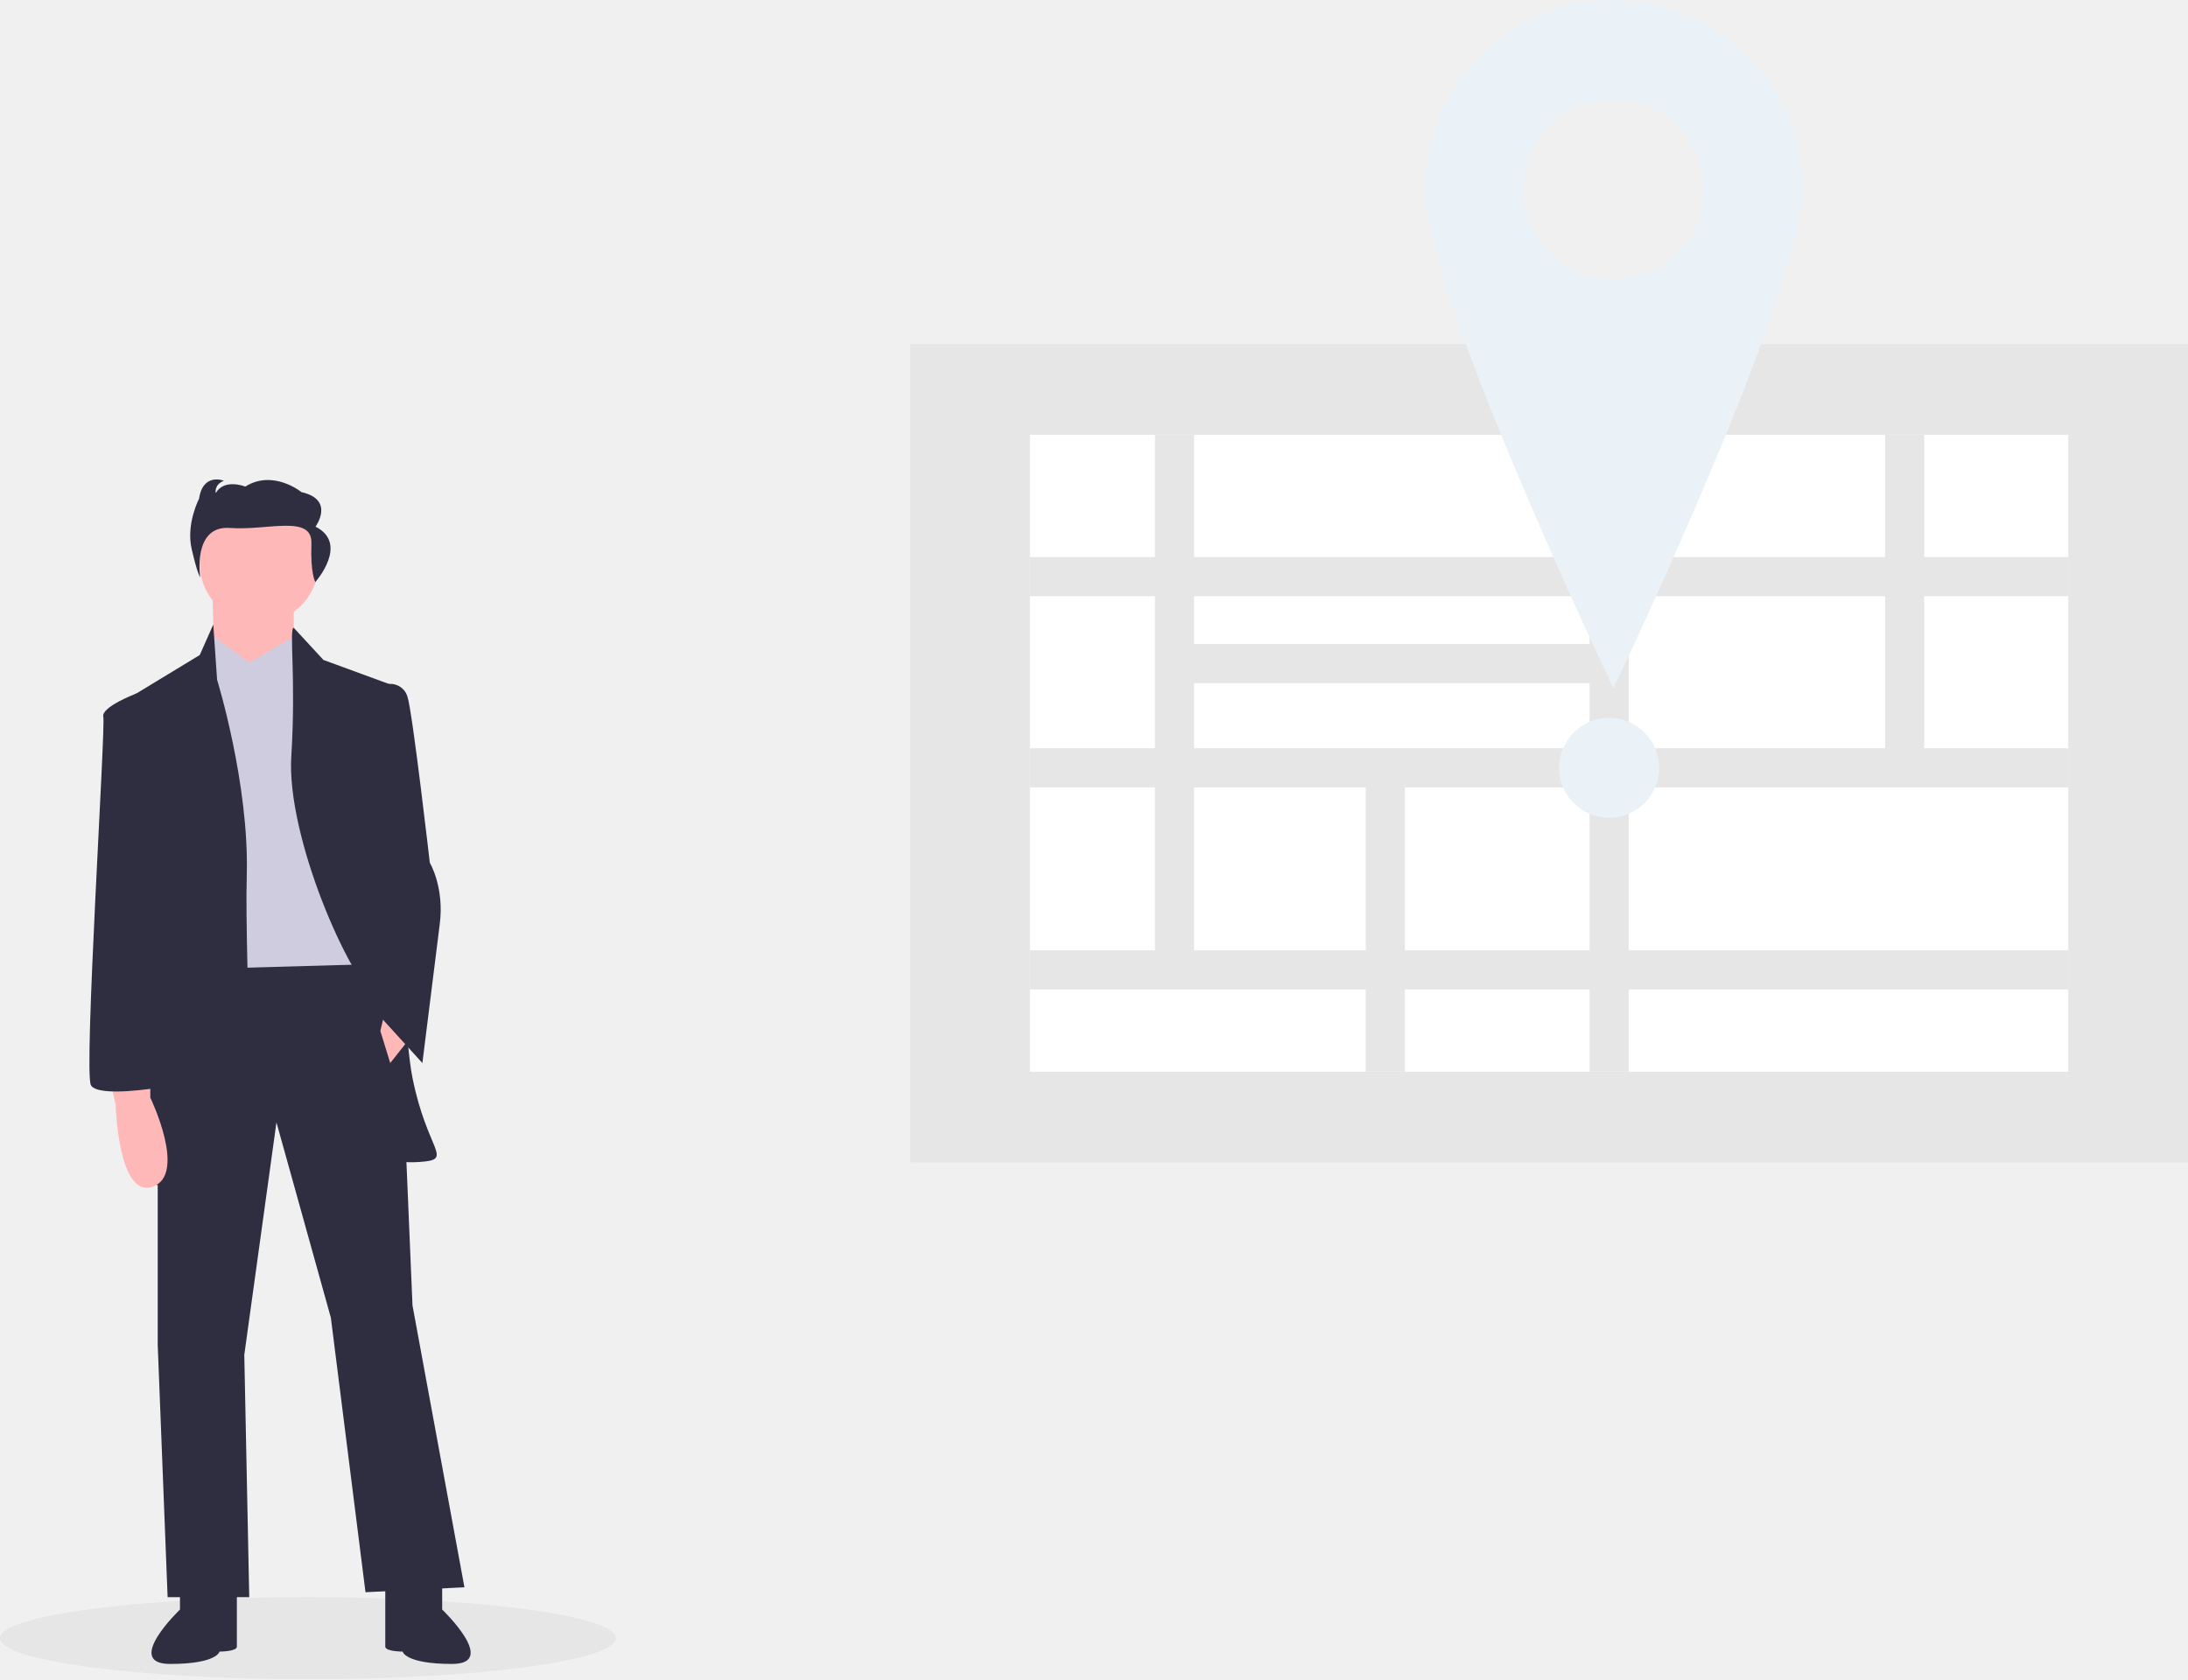
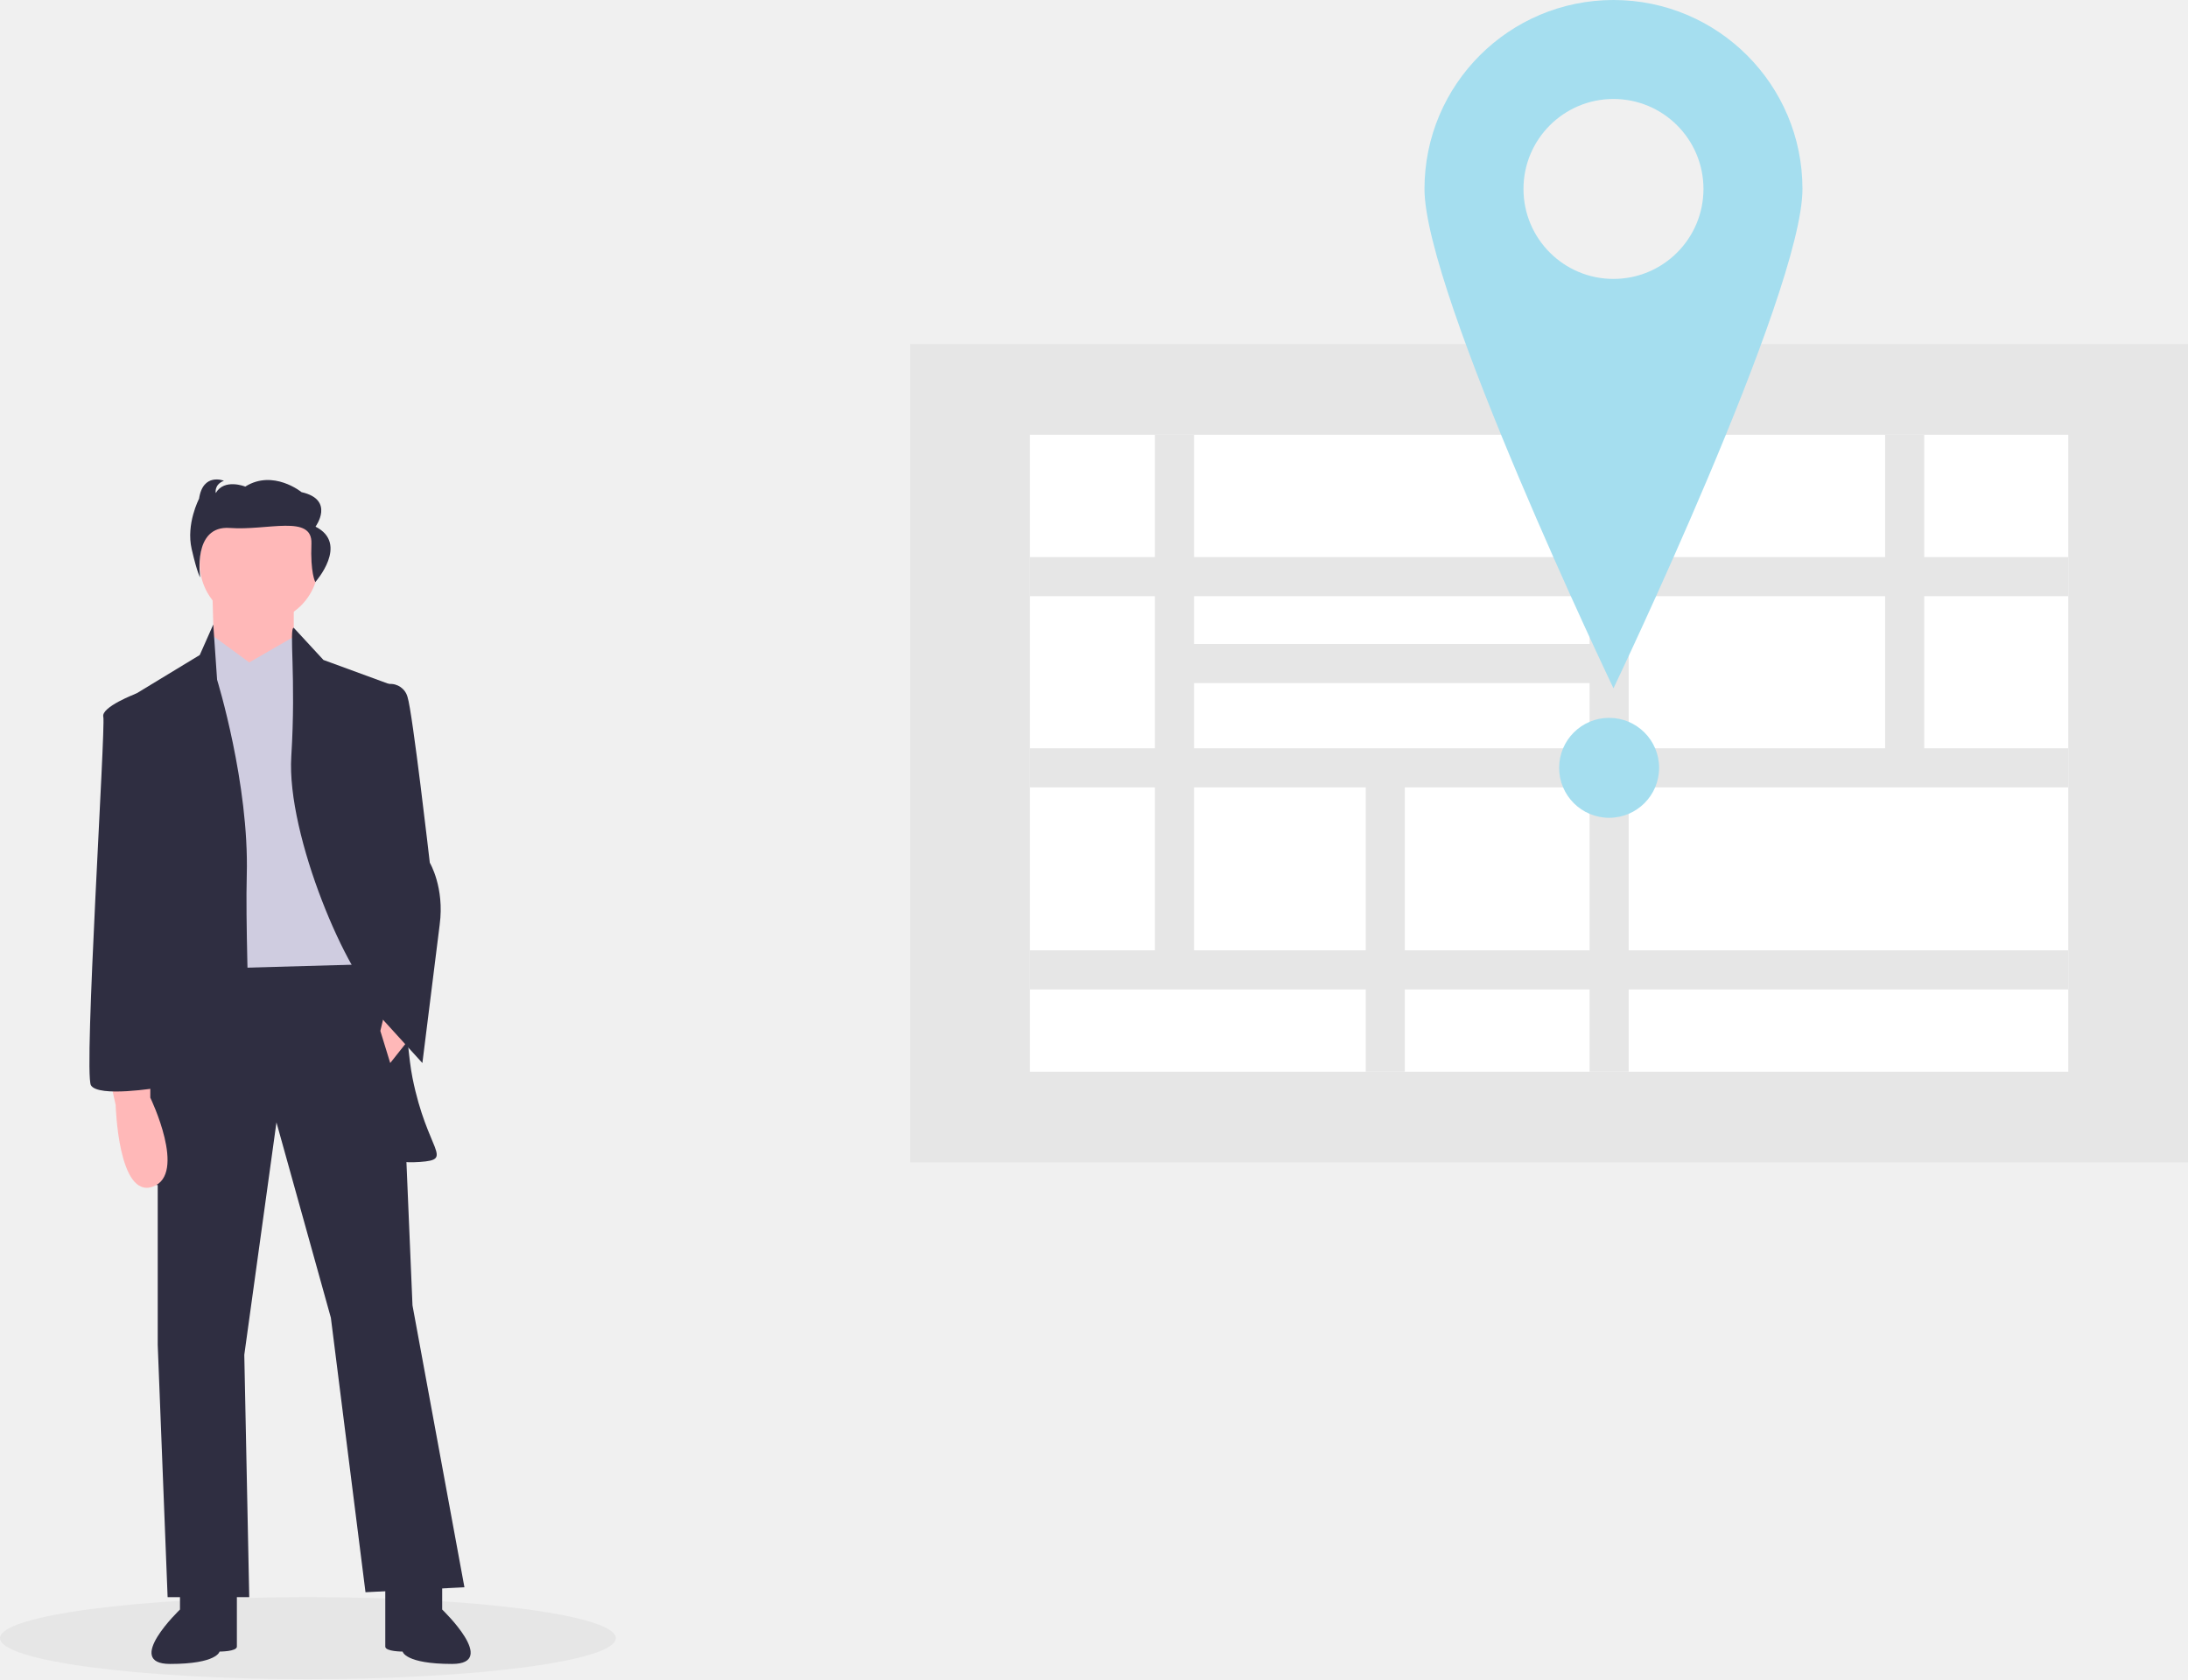
<svg xmlns="http://www.w3.org/2000/svg" id="baf10ad2-6463-4f51-bd6b-04bf2837b3a8" data-name="Layer 1" width="884.596" height="679.043" viewBox="0 0 884.596 679.043">
  <ellipse cx="124.484" cy="662.451" rx="124.484" ry="16.591" fill="#e6e6e6" />
  <polygon points="63.767 385.875 63.767 543.875 67.767 645.875 100.767 645.875 98.767 547.875 111.767 453.875 133.767 532.875 147.767 643.875 187.767 641.875 166.767 527.875 160.767 385.875 63.767 385.875" fill="#2f2e41" />
  <path d="M230.469,751.353v10s-23,22-4,22,20-5,20-5,7,0,7-2v-24Z" transform="translate(-157.7022 -110.4787)" fill="#2f2e41" />
  <path d="M336.469,751.353v10s23,22,4,22-20-5-20-5-7,0-7-2v-24Z" transform="translate(-157.7022 -110.4787)" fill="#2f2e41" />
  <circle cx="104.767" cy="227.875" r="24" fill="#ffb8b8" />
  <polygon points="85.767 235.875 86.767 271.875 118.767 270.875 118.767 242.875 85.767 235.875" fill="#ffb8b8" />
  <polygon points="100.767 267.875 85.767 256.875 79.767 391.875 150.767 389.875 133.767 271.875 118.767 257.501 100.767 267.875" fill="#cfcce0" />
  <path d="M238.469,375.353l5.463-12.338,1.537,22.338s13,42,12,79,5,124-3,125-42,3-42-4-2-193-2-193Z" transform="translate(-157.7022 -110.4787)" fill="#2f2e41" />
  <path d="M276.469,364.353l12,13,30,11s0,128,6,158,17,33,3,34-13-4-13-4,10-50-3-60-38-68-36-100S274.469,364.353,276.469,364.353Z" transform="translate(-157.7022 -110.4787)" fill="#2f2e41" />
  <path d="M202.469,548.353l2,9s1,38,15,33-1-36-1-36v-6Z" transform="translate(-157.7022 -110.4787)" fill="#ffb8b8" />
  <polygon points="169.267 415.375 157.767 429.875 153.767 416.875 157.267 402.375 169.267 415.375" fill="#ffb8b8" />
  <path d="M305.469,387.353,314.969,387.07a7.144,7.144,0,0,1,7.5,5.283c2,6,9,67,9,67s6,10,4,25l-7,56-20-22,3-50Z" transform="translate(-157.7022 -110.4787)" fill="#2f2e41" />
  <path d="M215.469,392.353l-2.655-1.424s-14.345,5.424-13.345,9.424-8,144-5,149,27,1,27,1Z" transform="translate(-157.7022 -110.4787)" fill="#2f2e41" />
  <path d="M285.259,323.45s8.006-10.857-5.646-13.955c0,0-11.453-9.339-22.754-2.247,0,0-8.473-3.432-11.927,2.624,0,0-.784-3.397,3.297-4.985,0,0-8.473-3.432-10.046,7.276,0,0-5.338,10.155-2.987,20.345s3.449,11.445,3.449,11.445-3.222-21.114,12-19.973,33.439-5.625,32.965,6.338,1.565,15.544,1.565,15.544S298.988,330.388,285.259,323.45Z" transform="translate(-157.7022 -110.4787)" fill="#2f2e41" />
  <rect x="368" y="139.171" width="516.596" height="330.846" fill="#e6e6e6" />
  <rect x="416.404" y="175.809" width="419.787" height="257.571" fill="#fff" />
  <rect x="416.404" y="225.274" width="419.787" height="15.815" fill="#e6e6e6" />
  <rect x="416.404" y="302.591" width="419.787" height="15.815" fill="#e6e6e6" />
  <rect x="474.84" y="260.418" width="177.478" height="15.815" fill="#e6e6e6" />
  <rect x="416.404" y="384.301" width="419.787" height="15.815" fill="#e6e6e6" />
  <rect x="466.933" y="175.809" width="15.815" height="218.157" fill="#e6e6e6" />
  <rect x="762.143" y="175.809" width="15.815" height="135.568" fill="#e6e6e6" />
  <rect x="642.653" y="175.809" width="15.815" height="257.571" fill="#e6e6e6" />
  <rect x="552.157" y="305.227" width="15.815" height="128.153" fill="#e6e6e6" />
-   <circle cx="650.56" cy="310.498" r="20.208" fill="#eaf2f7" />
-   <path d="M810.02,110.479a76.408,76.408,0,0,0-76.407,76.407c0,42.199,76.407,201.934,76.407,201.934s76.407-159.735,76.407-201.934A76.408,76.408,0,0,0,810.02,110.479Zm0,112.792a36.385,36.385,0,1,1,36.385-36.385A36.385,36.385,0,0,1,810.02,223.271Z" transform="translate(-157.7022 -110.4787)" fill="#eaf2f7" />
+   <circle cx="650.56" cy="310.498" r="20.208" fill="#a5deef" />
+   <path d="M810.02,110.479a76.408,76.408,0,0,0-76.407,76.407c0,42.199,76.407,201.934,76.407,201.934s76.407-159.735,76.407-201.934A76.408,76.408,0,0,0,810.02,110.479Zm0,112.792a36.385,36.385,0,1,1,36.385-36.385A36.385,36.385,0,0,1,810.02,223.271Z" transform="translate(-157.7022 -110.4787)" fill="#a5deef" />
</svg>
